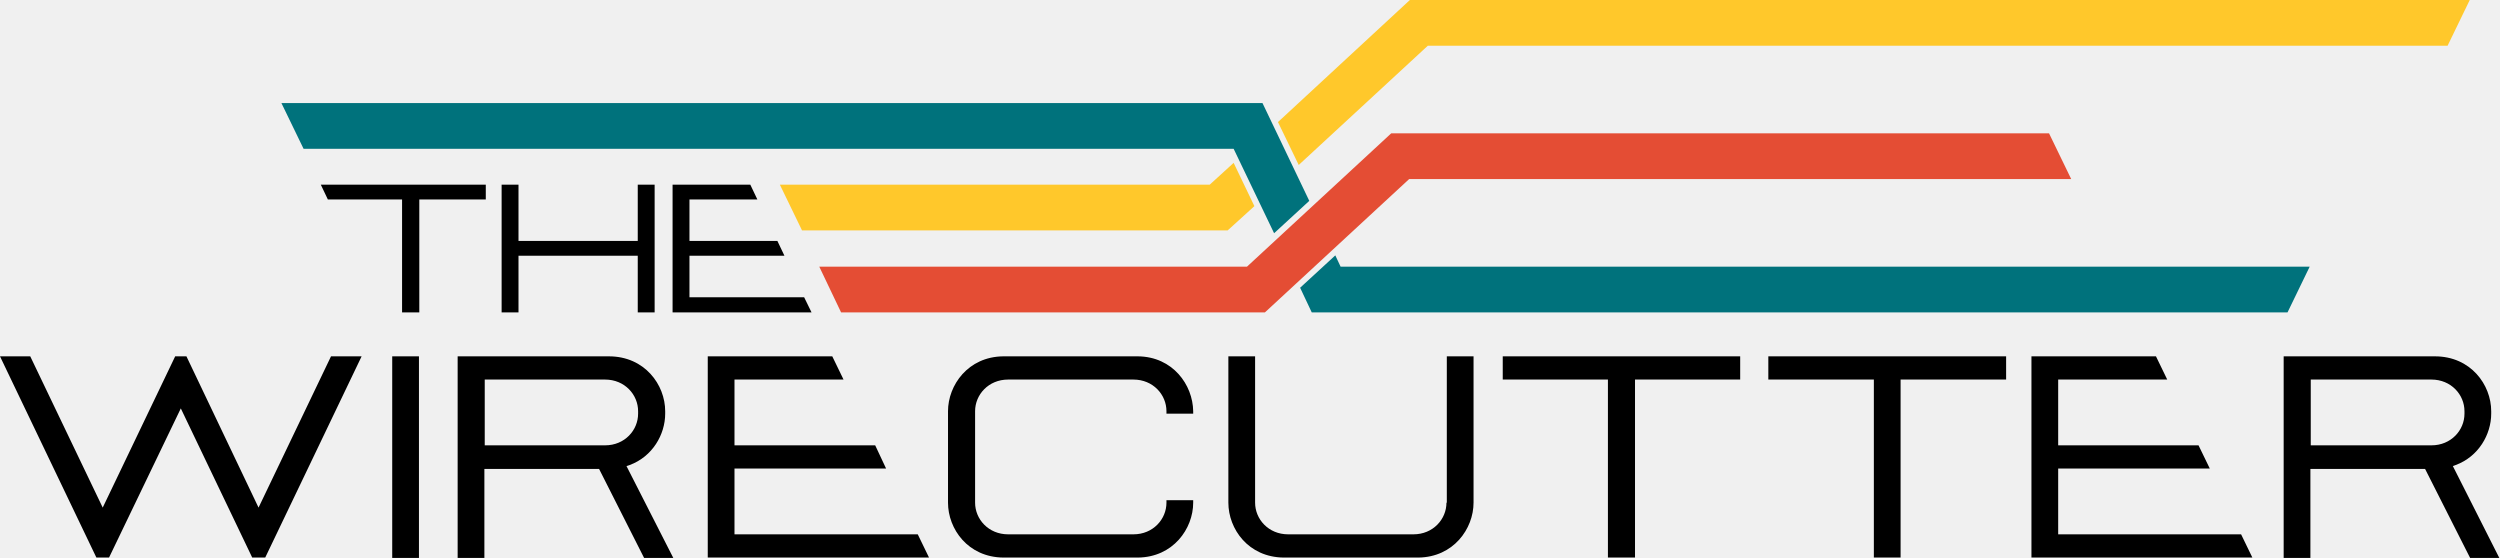
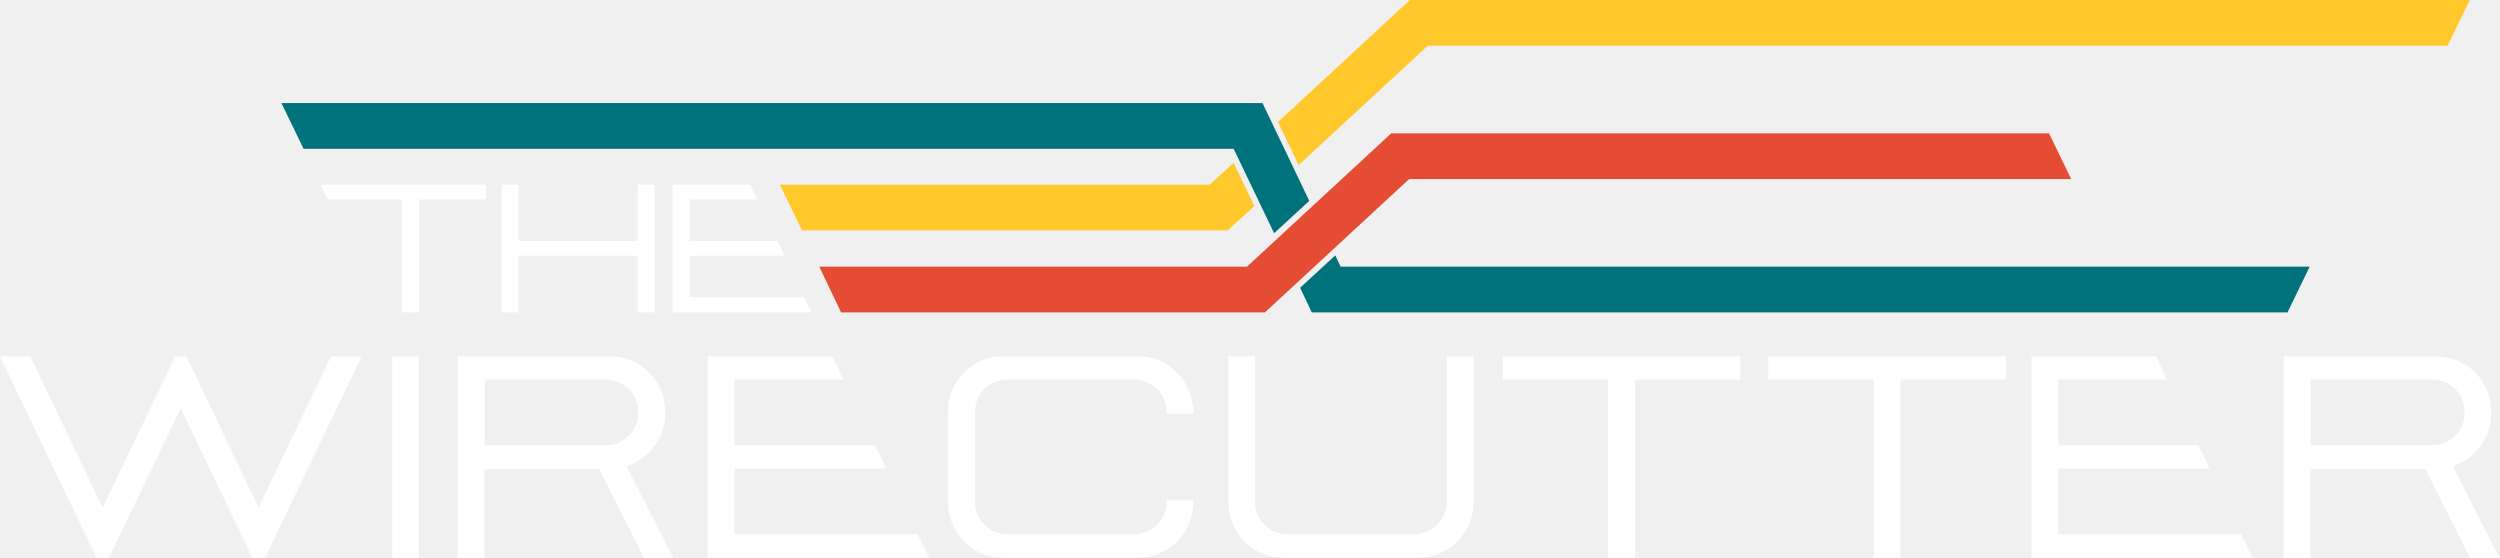
<svg xmlns="http://www.w3.org/2000/svg" viewBox="0 0 710.7 158.5">
-   <path d="M147.4 72.7h33.9v16.1h4.8V52.5h-4.8v16h-33.9v-16h-4.8v36.3h4.8M228.6 84.5H196V72.7h27l-2-4.2h-25V56.7h19.3l-2-4.2h-22.1v36.3h39.5M114.3 56.7v32.1h4.9V56.7h18.9v-4.2H91.2l2 4.2M111.5 101.3h7.6v57.3h-7.6zM427.2 107.9h29.9v50.6h7.7v-50.6h29.9v-6.6h-67.5M502.7 107.9h30v50.6h7.6v-50.6h30v-6.6h-67.6M179 132.2c6.5-2.4 10.1-8.7 10.1-14.6v-.7c0-7.5-5.8-15.6-16-15.6h-43v57.3h7.6v-25.3h32.6l12.8 25.3h8.3l-13.3-26.1c.1 0 .6-.2.9-.3zm-41.2-5.6v-18.7H172c5.6 0 9.4 4.3 9.4 9v.7c0 4.7-3.8 9-9.4 9h-34.2zM697.3 132.5s.5-.2.8-.3c6.5-2.4 10.1-8.7 10.1-14.6v-.7c0-7.5-5.8-15.6-16-15.6h-43v57.3h7.6v-25.3h32.6l12.8 25.3h8.3l-13.2-26.1zm-40.4-5.9v-18.7h34.3c5.6 0 9.4 4.3 9.4 9v.7c0 4.7-3.8 9-9.4 9h-34.3zM411.2 142.9c0 4.7-3.8 9-9.4 9h-35.6c-5.6 0-9.4-4.3-9.4-9v-41.6h-7.6v41.6c0 7.5 5.7 15.5 15.7 15.6h38.3c10-.1 15.7-8.2 15.7-15.6v-41.6h-7.6v41.6zM323.5 101.3h-38.3c-10 .1-15.7 8.2-15.7 15.6v26c0 7.5 5.7 15.5 15.7 15.6h38.3c10-.1 15.7-8.2 15.7-15.6v-.7h-7.6v.7c0 4.7-3.8 9-9.4 9h-35.6c-5.6 0-9.4-4.3-9.4-9v-26c0-4.7 3.8-9 9.4-9h35.6c5.6 0 9.4 4.3 9.4 9v.7h7.6v-.7c-.1-7.5-5.8-15.5-15.7-15.6zM73.5 144.3l-20.5-43h-3.2l-20.6 43-20.6-43H0l27.4 57.2H31l20.4-42.4 20.3 42.4h3.7l27.4-57.2h-8.7M585.1 151.9v-18.7h43.1l-3.2-6.6h-39.9v-18.7h31l-3.2-6.6h-35.4v57.2h62.8l-3.2-6.6M208.8 151.9v-18.7h43.1l-3.1-6.6h-40v-18.7h31l-3.2-6.6h-35.4v57.2h62.9l-3.2-6.6" />
+   <path fill="#fff" d="M147.4 72.7h33.9v16.1h4.8V52.5h-4.8v16h-33.9v-16h-4.8v36.3h4.8M228.6 84.5H196V72.7h27l-2-4.2h-25V56.7h19.3l-2-4.2h-22.1v36.3h39.5M114.3 56.7v32.1h4.9V56.7h18.9v-4.2H91.2l2 4.2M111.5 101.3h7.6v57.3h-7.6zM427.2 107.9h29.9v50.6h7.7v-50.6h29.9v-6.6h-67.5M502.7 107.9h30v50.6h7.6v-50.6h30v-6.6h-67.6M179 132.2c6.5-2.4 10.1-8.7 10.1-14.6v-.7c0-7.5-5.8-15.6-16-15.6h-43v57.3h7.6v-25.3h32.6l12.8 25.3h8.3l-13.3-26.1c.1 0 .6-.2.9-.3zm-41.2-5.6v-18.7H172c5.6 0 9.4 4.3 9.4 9v.7c0 4.7-3.8 9-9.4 9h-34.2zM697.3 132.5s.5-.2.8-.3c6.5-2.4 10.1-8.7 10.1-14.6v-.7c0-7.5-5.8-15.6-16-15.6h-43v57.3h7.6v-25.3h32.6l12.8 25.3h8.3l-13.2-26.1zm-40.4-5.9v-18.7h34.3c5.6 0 9.4 4.3 9.4 9v.7c0 4.7-3.8 9-9.4 9h-34.3zM411.2 142.9c0 4.7-3.8 9-9.4 9h-35.6c-5.6 0-9.4-4.3-9.4-9v-41.6h-7.6v41.6c0 7.5 5.7 15.5 15.7 15.6h38.3c10-.1 15.7-8.2 15.7-15.6v-41.6h-7.6v41.6zM323.5 101.3h-38.3c-10 .1-15.7 8.2-15.7 15.6v26c0 7.5 5.7 15.5 15.7 15.6h38.3c10-.1 15.7-8.2 15.7-15.6v-.7h-7.6v.7c0 4.7-3.8 9-9.4 9h-35.6c-5.6 0-9.4-4.3-9.4-9v-26c0-4.7 3.8-9 9.4-9h35.6c5.6 0 9.4 4.3 9.4 9v.7h7.6v-.7c-.1-7.5-5.8-15.5-15.7-15.6zM73.5 144.3l-20.5-43h-3.2l-20.6 43-20.6-43H0l27.4 57.2H31l20.4-42.4 20.3 42.4h3.7l27.4-57.2h-8.7M585.1 151.9v-18.7h43.1l-3.2-6.6h-39.9v-18.7h31l-3.2-6.6h-35.4v57.2h62.8l-3.2-6.6M208.8 151.9v-18.7h43.1l-3.1-6.6h-40v-18.7h31l-3.2-6.6h-35.4v57.2h62.9l-3.2-6.6" />
  <g fill="#FFC82B">
    <path d="M400.8 0l-37.5 34.7 5.9 12.2L405.9 13h289.9l6.3-13M343.9 52.5H221.7l6.3 13h121l7.6-6.9-5.9-12.3" />
  </g>
  <g fill="#00727C">
    <path d="M381.1 75.8l-1.5-3.2-10 9.2 3.3 7h277.4l6.3-13M358.9 29.3H80l6.3 13h264.4l11.5 24 10-9.2" />
  </g>
  <path fill="#E44D34" d="M582.5 37.9h-187l-41 37.9H232.9l6.2 13h120.5l41-37.9h188.2" />
</svg>
